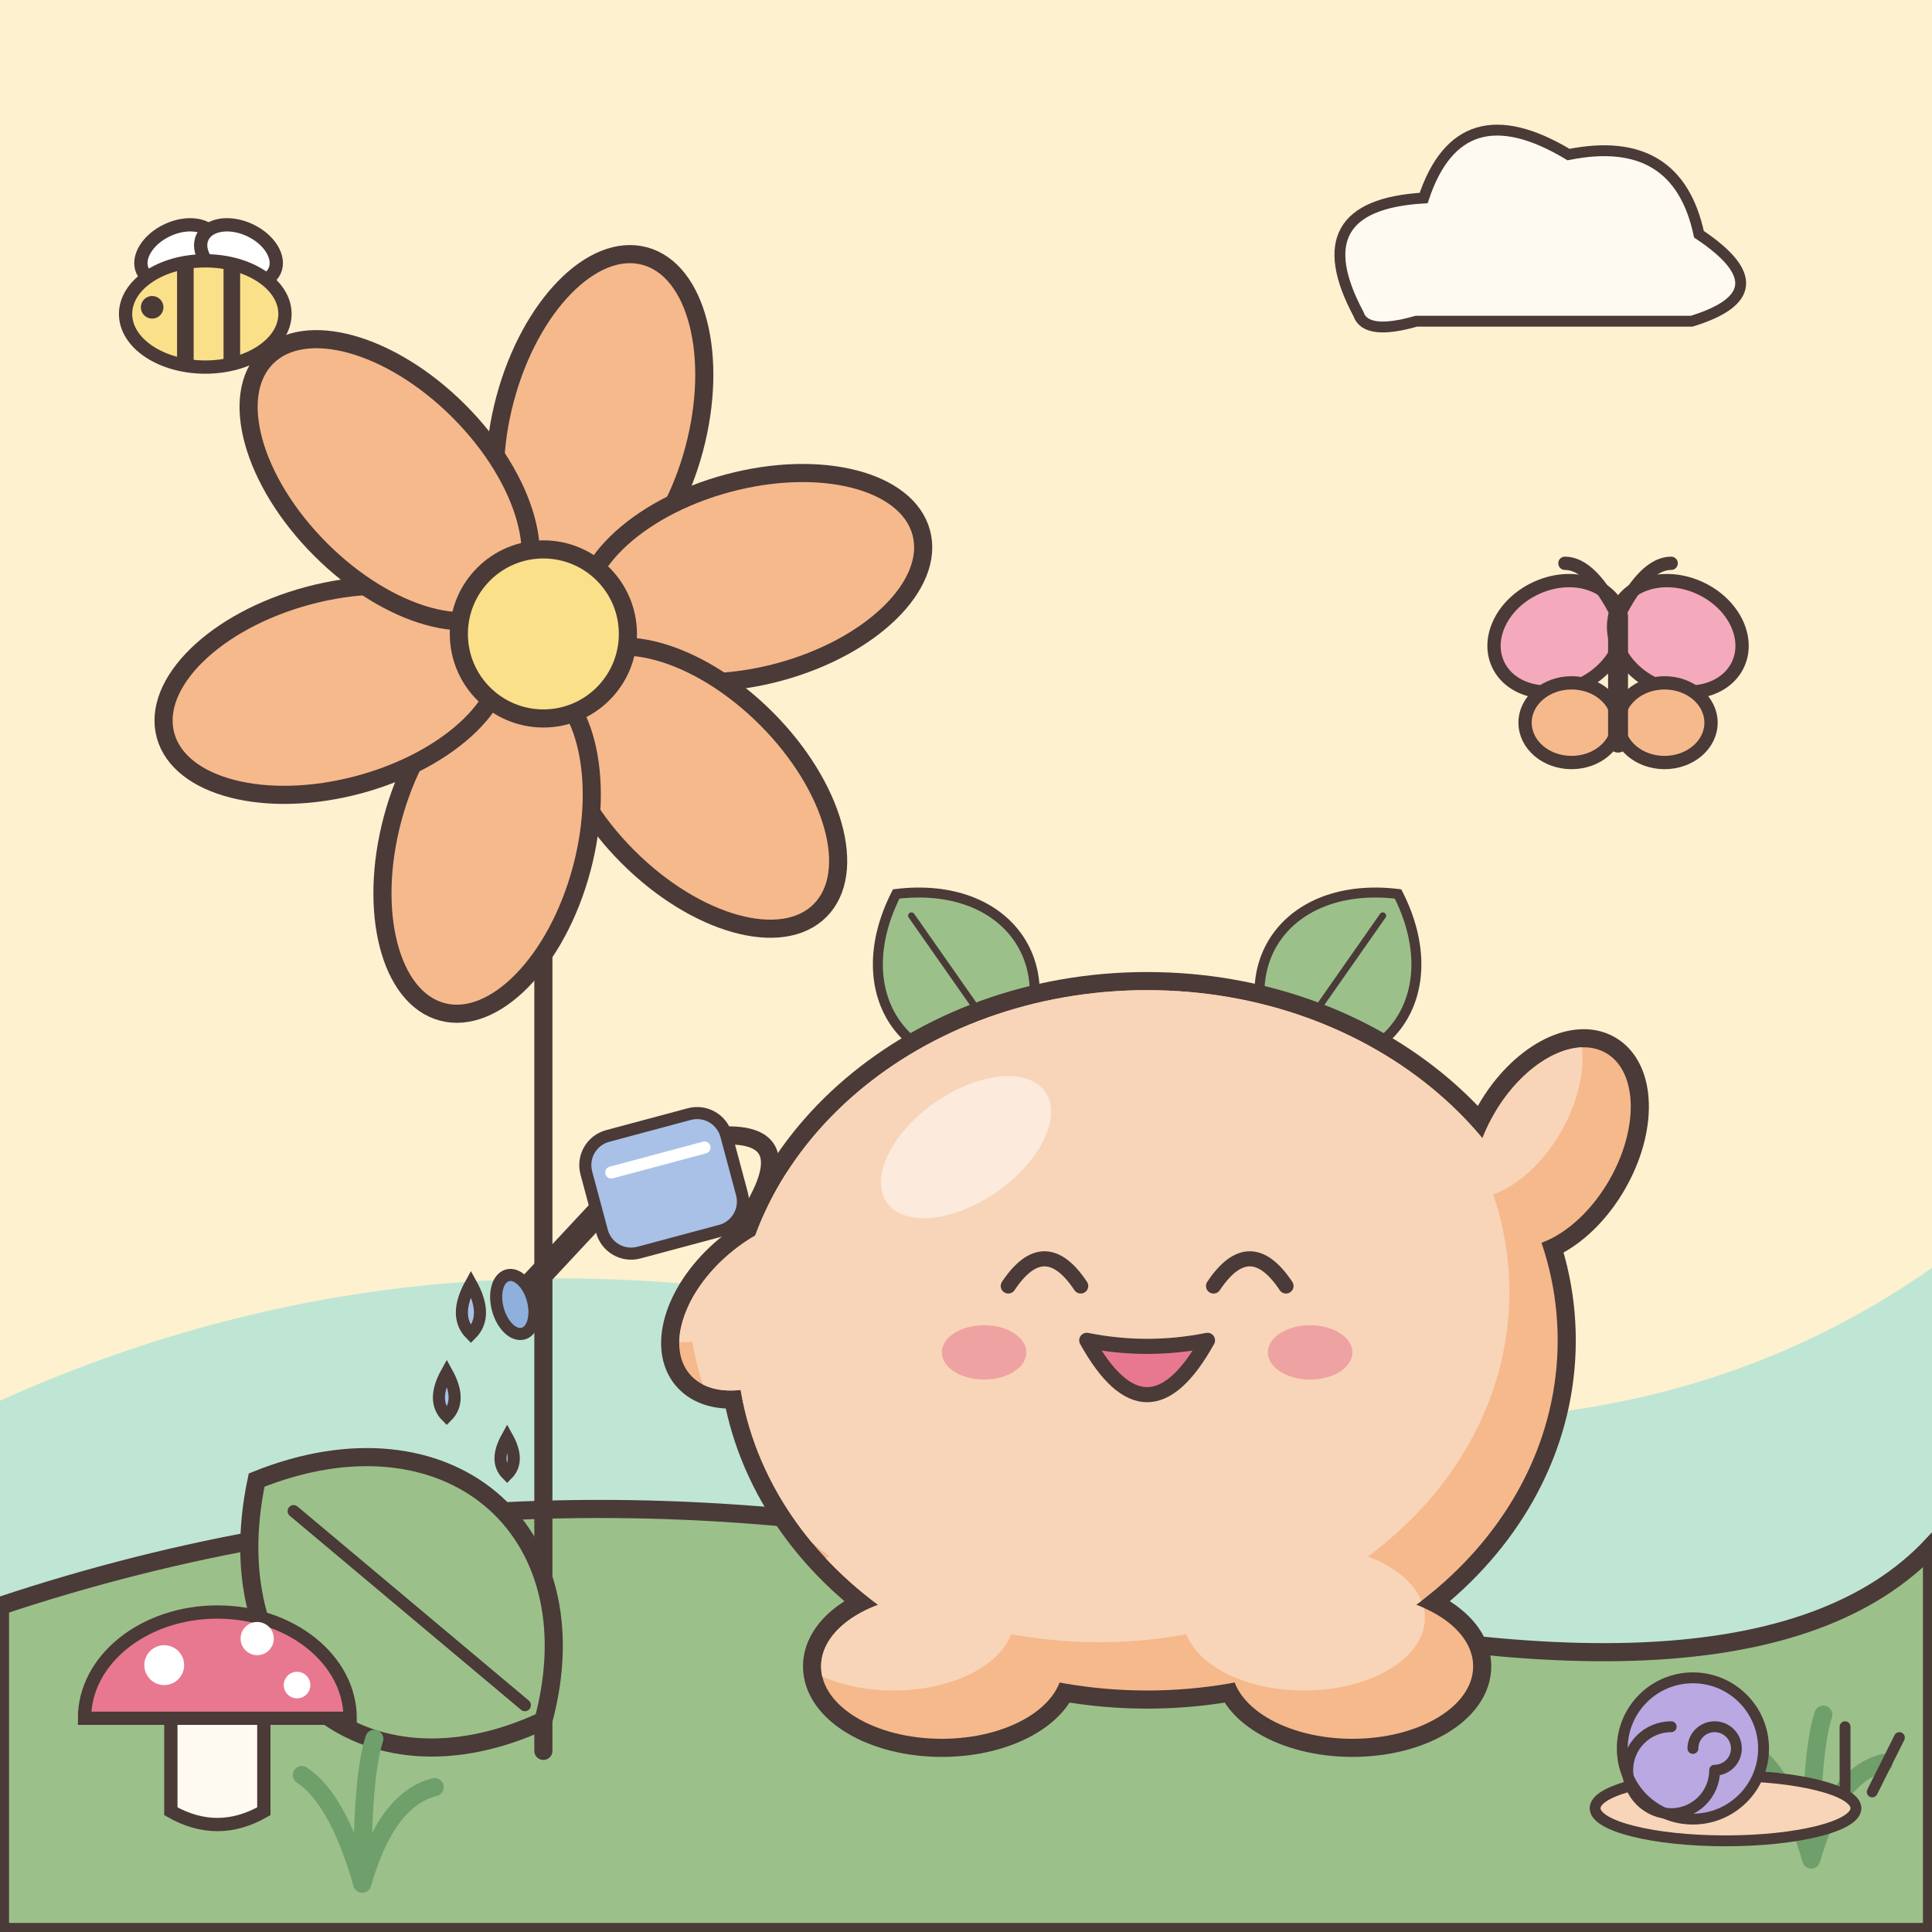
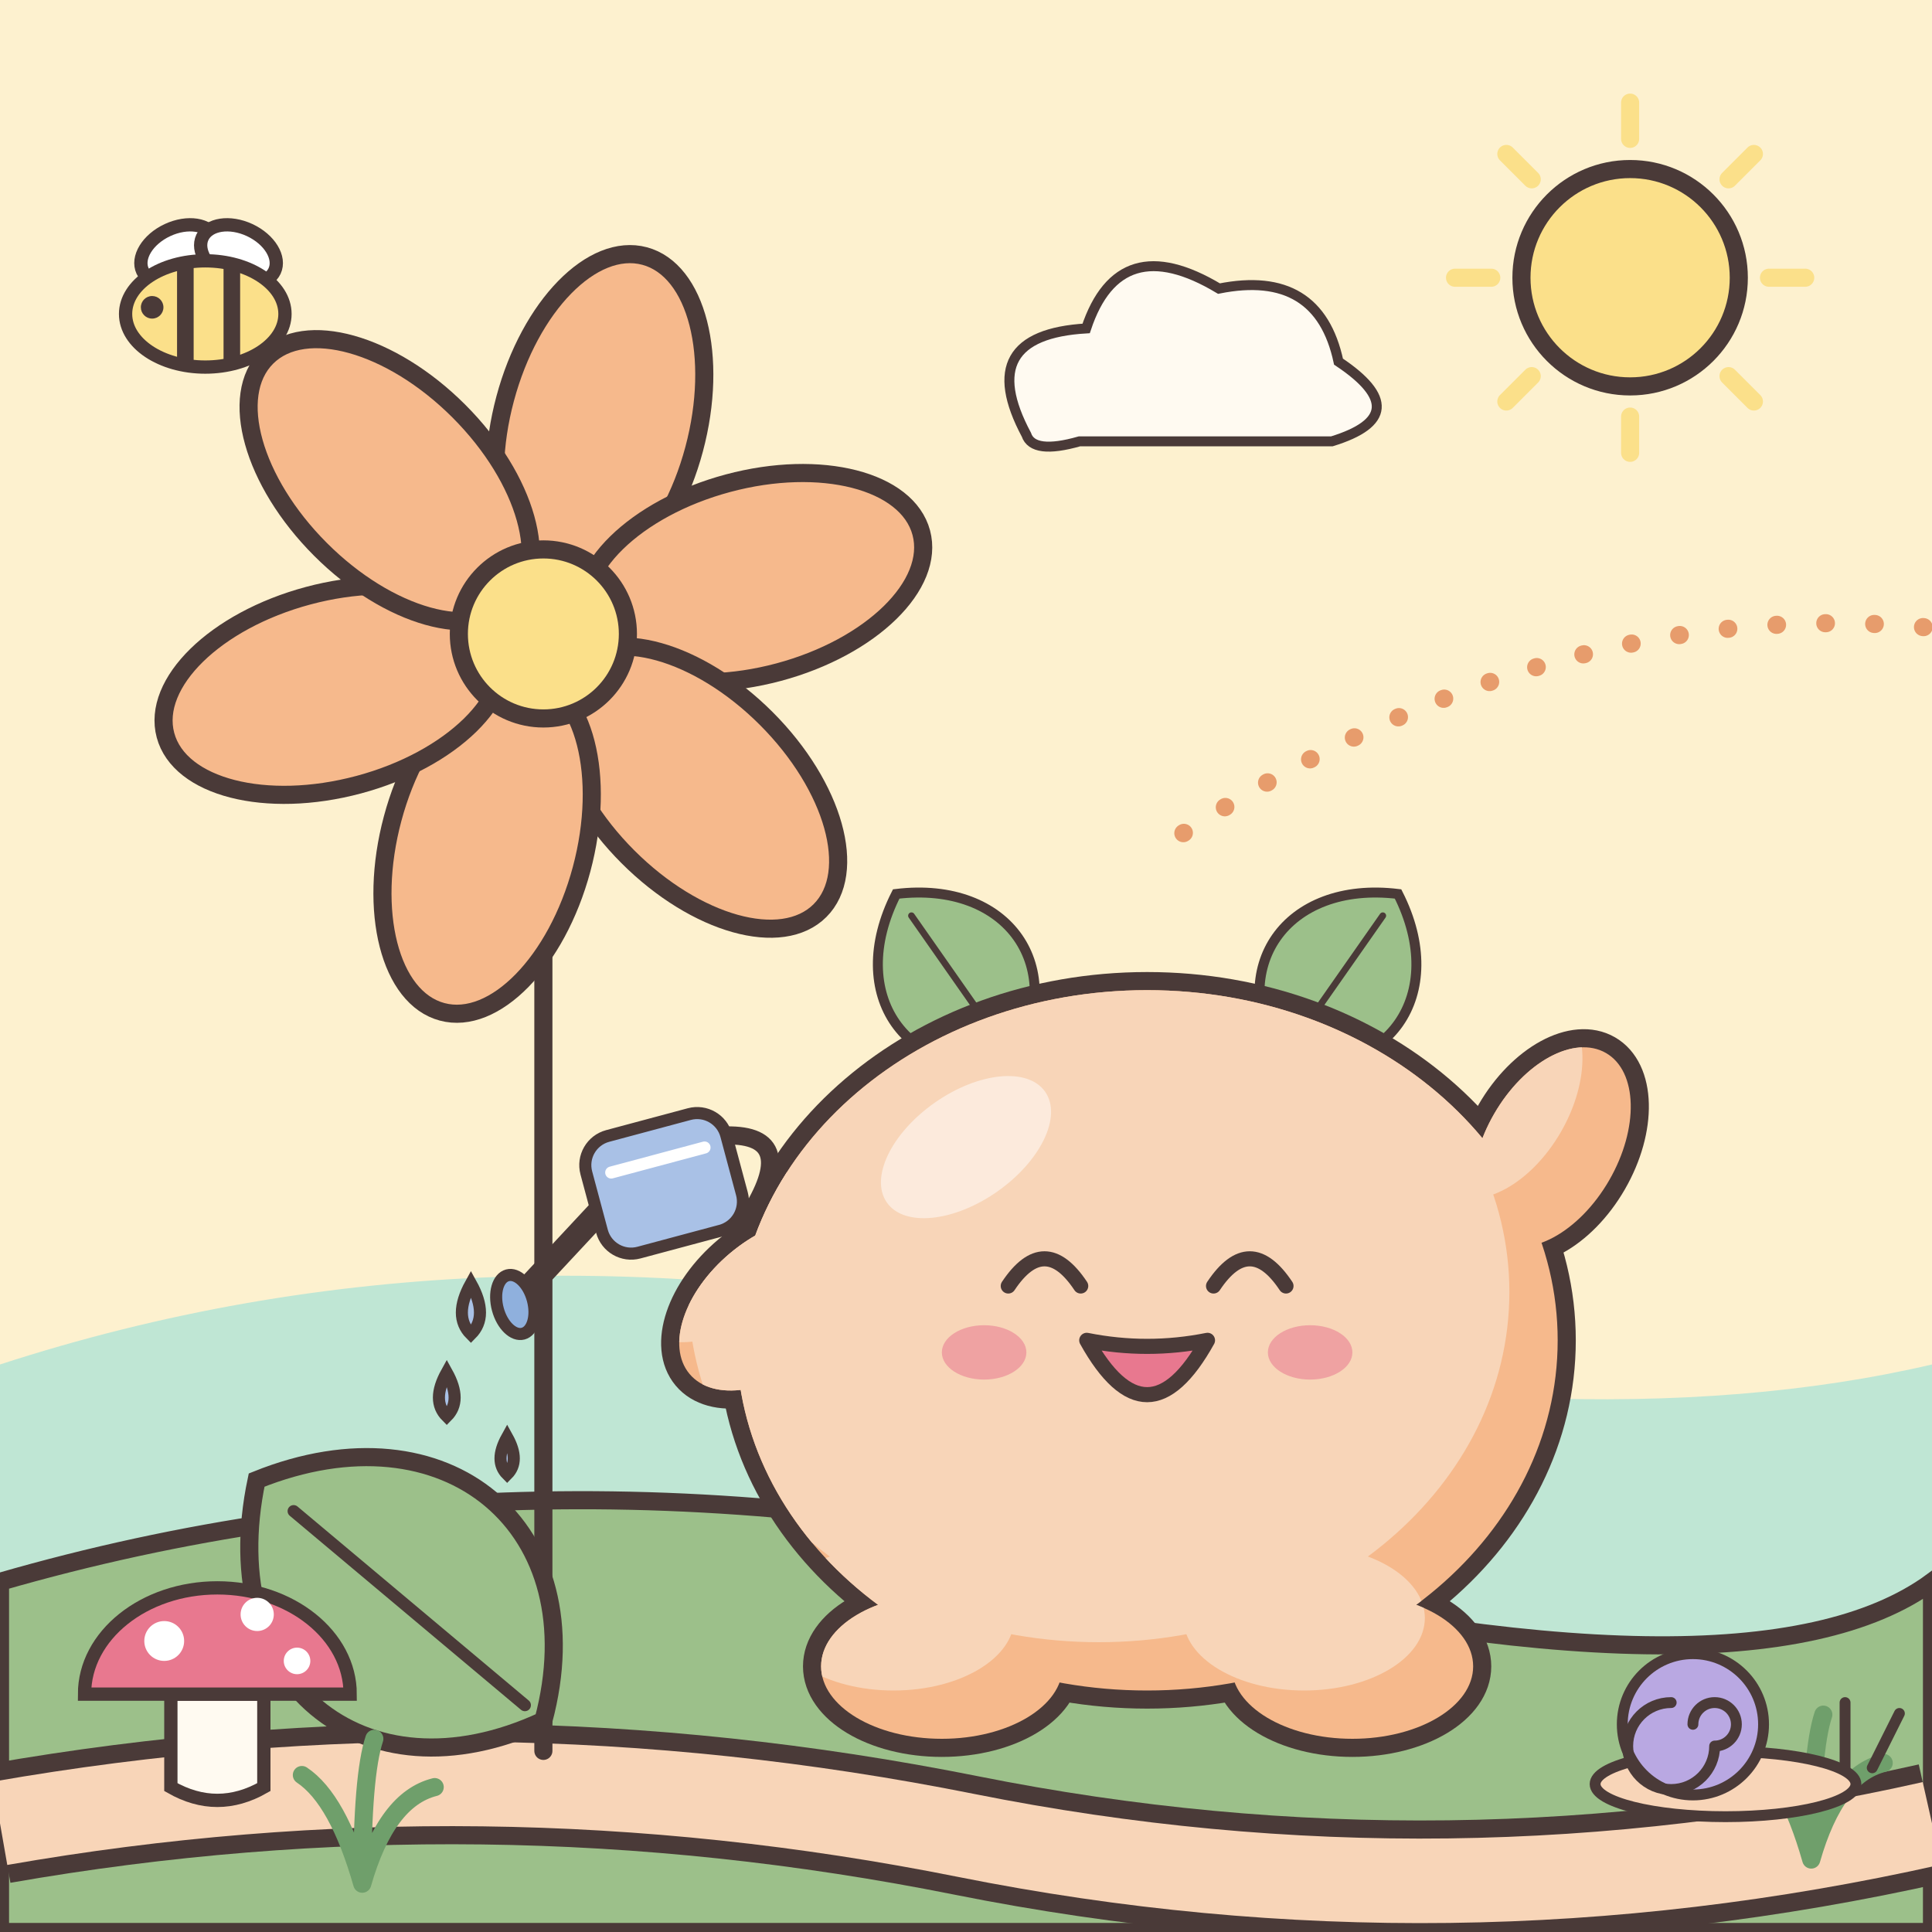
<svg xmlns="http://www.w3.org/2000/svg" width="320" height="320" viewBox="0 0 320 320">
  <rect width="320" height="320" fill="#fdf1cf" />
-   <g transform="translate(225 52) scale(0.6)">
+   <g transform="translate(170 72) scale(0.55)">
    <path transform="translate(-30 -80)" d="M30 80Q14 50 48 48Q58 18 88 36Q118 30 124 58Q148 74 122 82H46Q32 86 30 80Z" fill="#fffaf1" stroke="#4a3a38" stroke-width="3" />
  </g>
-   <path d="M0 232Q80 196 170 224T320 210V320H0Z" fill="#bfe6d4" />
-   <path d="M0 266Q90 236 190 262T320 256V320H0Z" fill="#9cc08a" stroke="#4a3a38" stroke-width="3" />
+   <path d="M293.0 46.0L299.0 46.0" fill="none" stroke="#fbe08a" stroke-width="3" stroke-linecap="round" stroke-linejoin="round" />
+   <path d="M286.3 62.3L290.5 66.5" fill="none" stroke="#fbe08a" stroke-width="3" stroke-linecap="round" stroke-linejoin="round" />
+   <path d="M270.0 69.0L270.0 75.0" fill="none" stroke="#fbe08a" stroke-width="3" stroke-linecap="round" stroke-linejoin="round" />
+   <path d="M253.7 62.3L249.5 66.5" fill="none" stroke="#fbe08a" stroke-width="3" stroke-linecap="round" stroke-linejoin="round" />
+   <path d="M247.0 46.0L241.0 46.0" fill="none" stroke="#fbe08a" stroke-width="3" stroke-linecap="round" stroke-linejoin="round" />
+   <path d="M253.7 29.7L249.5 25.5" fill="none" stroke="#fbe08a" stroke-width="3" stroke-linecap="round" stroke-linejoin="round" />
+   <path d="M270.0 23.0L270.0 17.0" fill="none" stroke="#fbe08a" stroke-width="3" stroke-linecap="round" stroke-linejoin="round" />
+   <path d="M286.3 29.7L290.5 25.5" fill="none" stroke="#fbe08a" stroke-width="3" stroke-linecap="round" stroke-linejoin="round" />
+   <circle cx="270" cy="46" r="18" fill="#fbe08a" stroke="#4a3a38" stroke-width="3" />
+   <path d="M0 226Q80 200 170 220T320 226V320H0Z" fill="#bfe6d4" />
+   <path d="M0 262Q90 236 190 260T320 262V320H0Z" fill="#9cc08a" stroke="#4a3a38" stroke-width="3" />
+   <path d="M0 302Q80 288 160 304T320 302" fill="none" stroke="#4a3a38" stroke-width="20" />
+   <path d="M0 302Q80 288 160 304T320 302" fill="none" stroke="#f8d5b8" stroke-width="14" />
  <path d="M90 150V290" fill="none" stroke="#4a3a38" stroke-width="3" stroke-linecap="round" stroke-linejoin="round" />
  <g transform="translate(90 285) rotate(-140) scale(1)">
    <path d="M0 0C14-30 46-30 62 0C46 30 14 30 0 0Z" fill="#9cc08a" stroke="#4a3a38" stroke-width="3" />
    <path d="M4 0H54" fill="none" stroke="#4a3a38" stroke-width="2" stroke-linecap="round" stroke-linejoin="round" />
  </g>
  <ellipse cx="90" cy="69" rx="16.2" ry="28.8" fill="#f6b98c" stroke="#4a3a38" stroke-width="3" transform="rotate(15 90 105)" />
  <ellipse cx="90" cy="69" rx="16.2" ry="28.8" fill="#f6b98c" stroke="#4a3a38" stroke-width="3" transform="rotate(75 90 105)" />
  <ellipse cx="90" cy="69" rx="16.2" ry="28.8" fill="#f6b98c" stroke="#4a3a38" stroke-width="3" transform="rotate(135 90 105)" />
  <ellipse cx="90" cy="69" rx="16.2" ry="28.8" fill="#f6b98c" stroke="#4a3a38" stroke-width="3" transform="rotate(195 90 105)" />
  <ellipse cx="90" cy="69" rx="16.2" ry="28.8" fill="#f6b98c" stroke="#4a3a38" stroke-width="3" transform="rotate(255 90 105)" />
  <ellipse cx="90" cy="69" rx="16.2" ry="28.8" fill="#f6b98c" stroke="#4a3a38" stroke-width="3" transform="rotate(315 90 105)" />
  <circle cx="90" cy="105" r="14" fill="#fbe08a" stroke="#4a3a38" stroke-width="3" />
  <g transform="translate(34 52) scale(1.1)">
    <ellipse cx="-4" cy="-9" rx="6" ry="4" fill="#fff" stroke="#4a3a38" stroke-width="2" transform="rotate(-25 -4 -9)" />
    <ellipse cx="5" cy="-9" rx="6" ry="4" fill="#fff" stroke="#4a3a38" stroke-width="2" transform="rotate(25 5 -9)" />
    <ellipse rx="12" ry="8" fill="#fbe08a" stroke="#4a3a38" stroke-width="2" />
    <path d="M-3 -7V7M4 -7V7" fill="none" stroke="#4a3a38" stroke-width="2.5" stroke-linecap="round" stroke-linejoin="round" />
    <circle cx="-8" cy="-1" r="1.7" fill="#4a3a38" />
  </g>
-   <g transform="translate(268 112) scale(1.1)">
-     <ellipse cx="-9" cy="-6" rx="10" ry="8" fill="#f4a9bd" stroke="#4a3a38" stroke-width="2" transform="rotate(-25 -9 -6)" />
-     <ellipse cx="9" cy="-6" rx="10" ry="8" fill="#f4a9bd" stroke="#4a3a38" stroke-width="2" transform="rotate(25 9 -6)" />
-     <ellipse cx="-7" cy="7" rx="7" ry="6" fill="#f6b98c" stroke="#4a3a38" stroke-width="2" />
-     <ellipse cx="7" cy="7" rx="7" ry="6" fill="#f6b98c" stroke="#4a3a38" stroke-width="2" />
-     <path d="M0 -9V10" fill="none" stroke="#4a3a38" stroke-width="3" stroke-linecap="round" stroke-linejoin="round" />
-     <path d="M0 -9Q-4 -17 -8 -17M0 -9Q4 -17 8 -17" fill="none" stroke="#4a3a38" stroke-width="2" stroke-linecap="round" stroke-linejoin="round" />
-   </g>
-   <g transform="translate(36 300) scale(1.1)">
+   <path d="M196 138Q258 98 320 104" fill="none" stroke="#e79c6c" stroke-width="3" stroke-linecap="round" stroke-dasharray="0.1 8" />
+   <g transform="translate(36 296) scale(1.1)">
    <path d="M-7 0V-14H7V0Q0 4 -7 0Z" fill="#fffaf1" stroke="#4a3a38" stroke-width="2" />
    <path d="M-20 -14A20 16 0 0 1 20 -14Z" fill="#e8788f" stroke="#4a3a38" stroke-width="2" />
    <circle cx="-8" cy="-22" r="3" fill="#fff" />
    <circle cx="6" cy="-26" r="2.5" fill="#fff" />
    <circle cx="12" cy="-19" r="2" fill="#fff" />
  </g>
  <path d="M60 312q-4-14-10-18M60 312q0-18 2-24M60 312q4-14 12-16" fill="none" stroke="#6f9f6b" stroke-width="3" stroke-linecap="round" stroke-linejoin="round" />
  <path d="M300 308q-4-14-10-18M300 308q0-18 2-24M300 308q4-14 12-16" fill="none" stroke="#6f9f6b" stroke-width="3" stroke-linecap="round" stroke-linejoin="round" />
  <g transform="translate(168 176) rotate(-125) scale(0.55)">
    <path d="M0 0C14-30 46-30 62 0C46 30 14 30 0 0Z" fill="#9cc08a" stroke="#4a3a38" stroke-width="3" />
    <path d="M4 0H54" fill="none" stroke="#4a3a38" stroke-width="2" stroke-linecap="round" stroke-linejoin="round" />
  </g>
  <g transform="translate(212 176) rotate(-55) scale(0.55)">
    <path d="M0 0C14-30 46-30 62 0C46 30 14 30 0 0Z" fill="#9cc08a" stroke="#4a3a38" stroke-width="3" />
    <path d="M4 0H54" fill="none" stroke="#4a3a38" stroke-width="2" stroke-linecap="round" stroke-linejoin="round" />
  </g>
  <g stroke="#4a3a38" stroke-width="6" stroke-linejoin="round" fill="#4a3a38">
    <ellipse cx="190" cy="222" rx="68" ry="58" />
    <ellipse cx="156" cy="276" rx="20" ry="12" />
    <ellipse cx="224" cy="276" rx="20" ry="12" />
    <ellipse cx="128" cy="216" rx="11" ry="18" transform="rotate(50 128 216)" />
    <ellipse cx="257" cy="190" rx="11" ry="18" transform="rotate(30 257 190)" />
  </g>
  <clipPath id="pip">
    <ellipse cx="190" cy="222" rx="68" ry="58" />
    <ellipse cx="156" cy="276" rx="20" ry="12" />
    <ellipse cx="224" cy="276" rx="20" ry="12" />
    <ellipse cx="128" cy="216" rx="11" ry="18" transform="rotate(50 128 216)" />
    <ellipse cx="257" cy="190" rx="11" ry="18" transform="rotate(30 257 190)" />
  </clipPath>
  <g clip-path="url(#pip)">
    <rect width="320" height="320" fill="#f6b98c" />
    <g transform="translate(-8 -8)" fill="#f8d5b8">
      <ellipse cx="190" cy="222" rx="68" ry="58" />
      <ellipse cx="156" cy="276" rx="20" ry="12" />
      <ellipse cx="224" cy="276" rx="20" ry="12" />
      <ellipse cx="128" cy="216" rx="11" ry="18" transform="rotate(50 128 216)" />
      <ellipse cx="257" cy="190" rx="11" ry="18" transform="rotate(30 257 190)" />
    </g>
    <ellipse cx="160" cy="190" rx="16" ry="9" fill="#fff" opacity=".5" transform="rotate(-35 160 190)" />
  </g>
  <path d="M167 213Q173 204 179 213" fill="none" stroke="#4a3a38" stroke-width="2.5" stroke-linecap="round" stroke-linejoin="round" />
  <path d="M201 213Q207 204 213 213" fill="none" stroke="#4a3a38" stroke-width="2.5" stroke-linecap="round" stroke-linejoin="round" />
  <ellipse cx="163" cy="224" rx="7" ry="4.5" fill="#e8788f" opacity=".55" />
  <ellipse cx="217" cy="224" rx="7" ry="4.5" fill="#e8788f" opacity=".55" />
  <path d="M180 222Q190 224 200 222Q190 240 180 222Z" fill="#e8788f" stroke="#4a3a38" stroke-width="2.5" stroke-linejoin="round" />
  <g transform="translate(110 196) scale(1)">
    <g transform="rotate(-15)">
      <path d="M-12 2L-28 12" fill="none" stroke="#4a3a38" stroke-width="4" stroke-linecap="round" stroke-linejoin="round" />
      <ellipse cx="-29" cy="13" rx="3" ry="5" fill="#8fb0dd" stroke="#4a3a38" stroke-width="2" />
      <path d="M12 -5Q24 -2 12 9" fill="none" stroke="#4a3a38" stroke-width="3" stroke-linecap="round" stroke-linejoin="round" />
      <rect x="-12" y="-10" width="24" height="20" rx="5" fill="#a9c1e6" stroke="#4a3a38" stroke-width="2" />
      <path d="M-8 -4H8" fill="none" stroke="#fff" stroke-width="2" stroke-linecap="round" stroke-linejoin="round" />
    </g>
  </g>
  <path d="M78 212.6Q81 218 78 221Q75 218 78 212.6Z" fill="#a9c1e6" stroke="#4a3a38" stroke-width="2" />
  <path d="M74 227.32Q76.6 232 74 234.6Q71.4 232 74 227.32Z" fill="#a9c1e6" stroke="#4a3a38" stroke-width="2" />
  <path d="M84 238.04Q86.2 242 84 244.2Q81.8 242 84 238.04Z" fill="#a9c1e6" stroke="#4a3a38" stroke-width="2" />
-   <g transform="translate(284 304) scale(0.9)">
+   <g transform="translate(284 300) scale(0.9)">
    <ellipse cx="2" cy="-5" rx="24" ry="6" fill="#f8d5b8" stroke="#4a3a38" stroke-width="2" />
    <path d="M24 -8V-20M29 -8L34 -18" fill="none" stroke="#4a3a38" stroke-width="2" stroke-linecap="round" stroke-linejoin="round" />
    <circle cx="-4" cy="-16" r="13" fill="#b9a8e2" stroke="#4a3a38" stroke-width="2" />
    <path d="M-4 -16a4 4 0 1 1 4 4a8 8 0 1 1-8-8" fill="none" stroke="#4a3a38" stroke-width="2" stroke-linecap="round" stroke-linejoin="round" />
  </g>
</svg>
